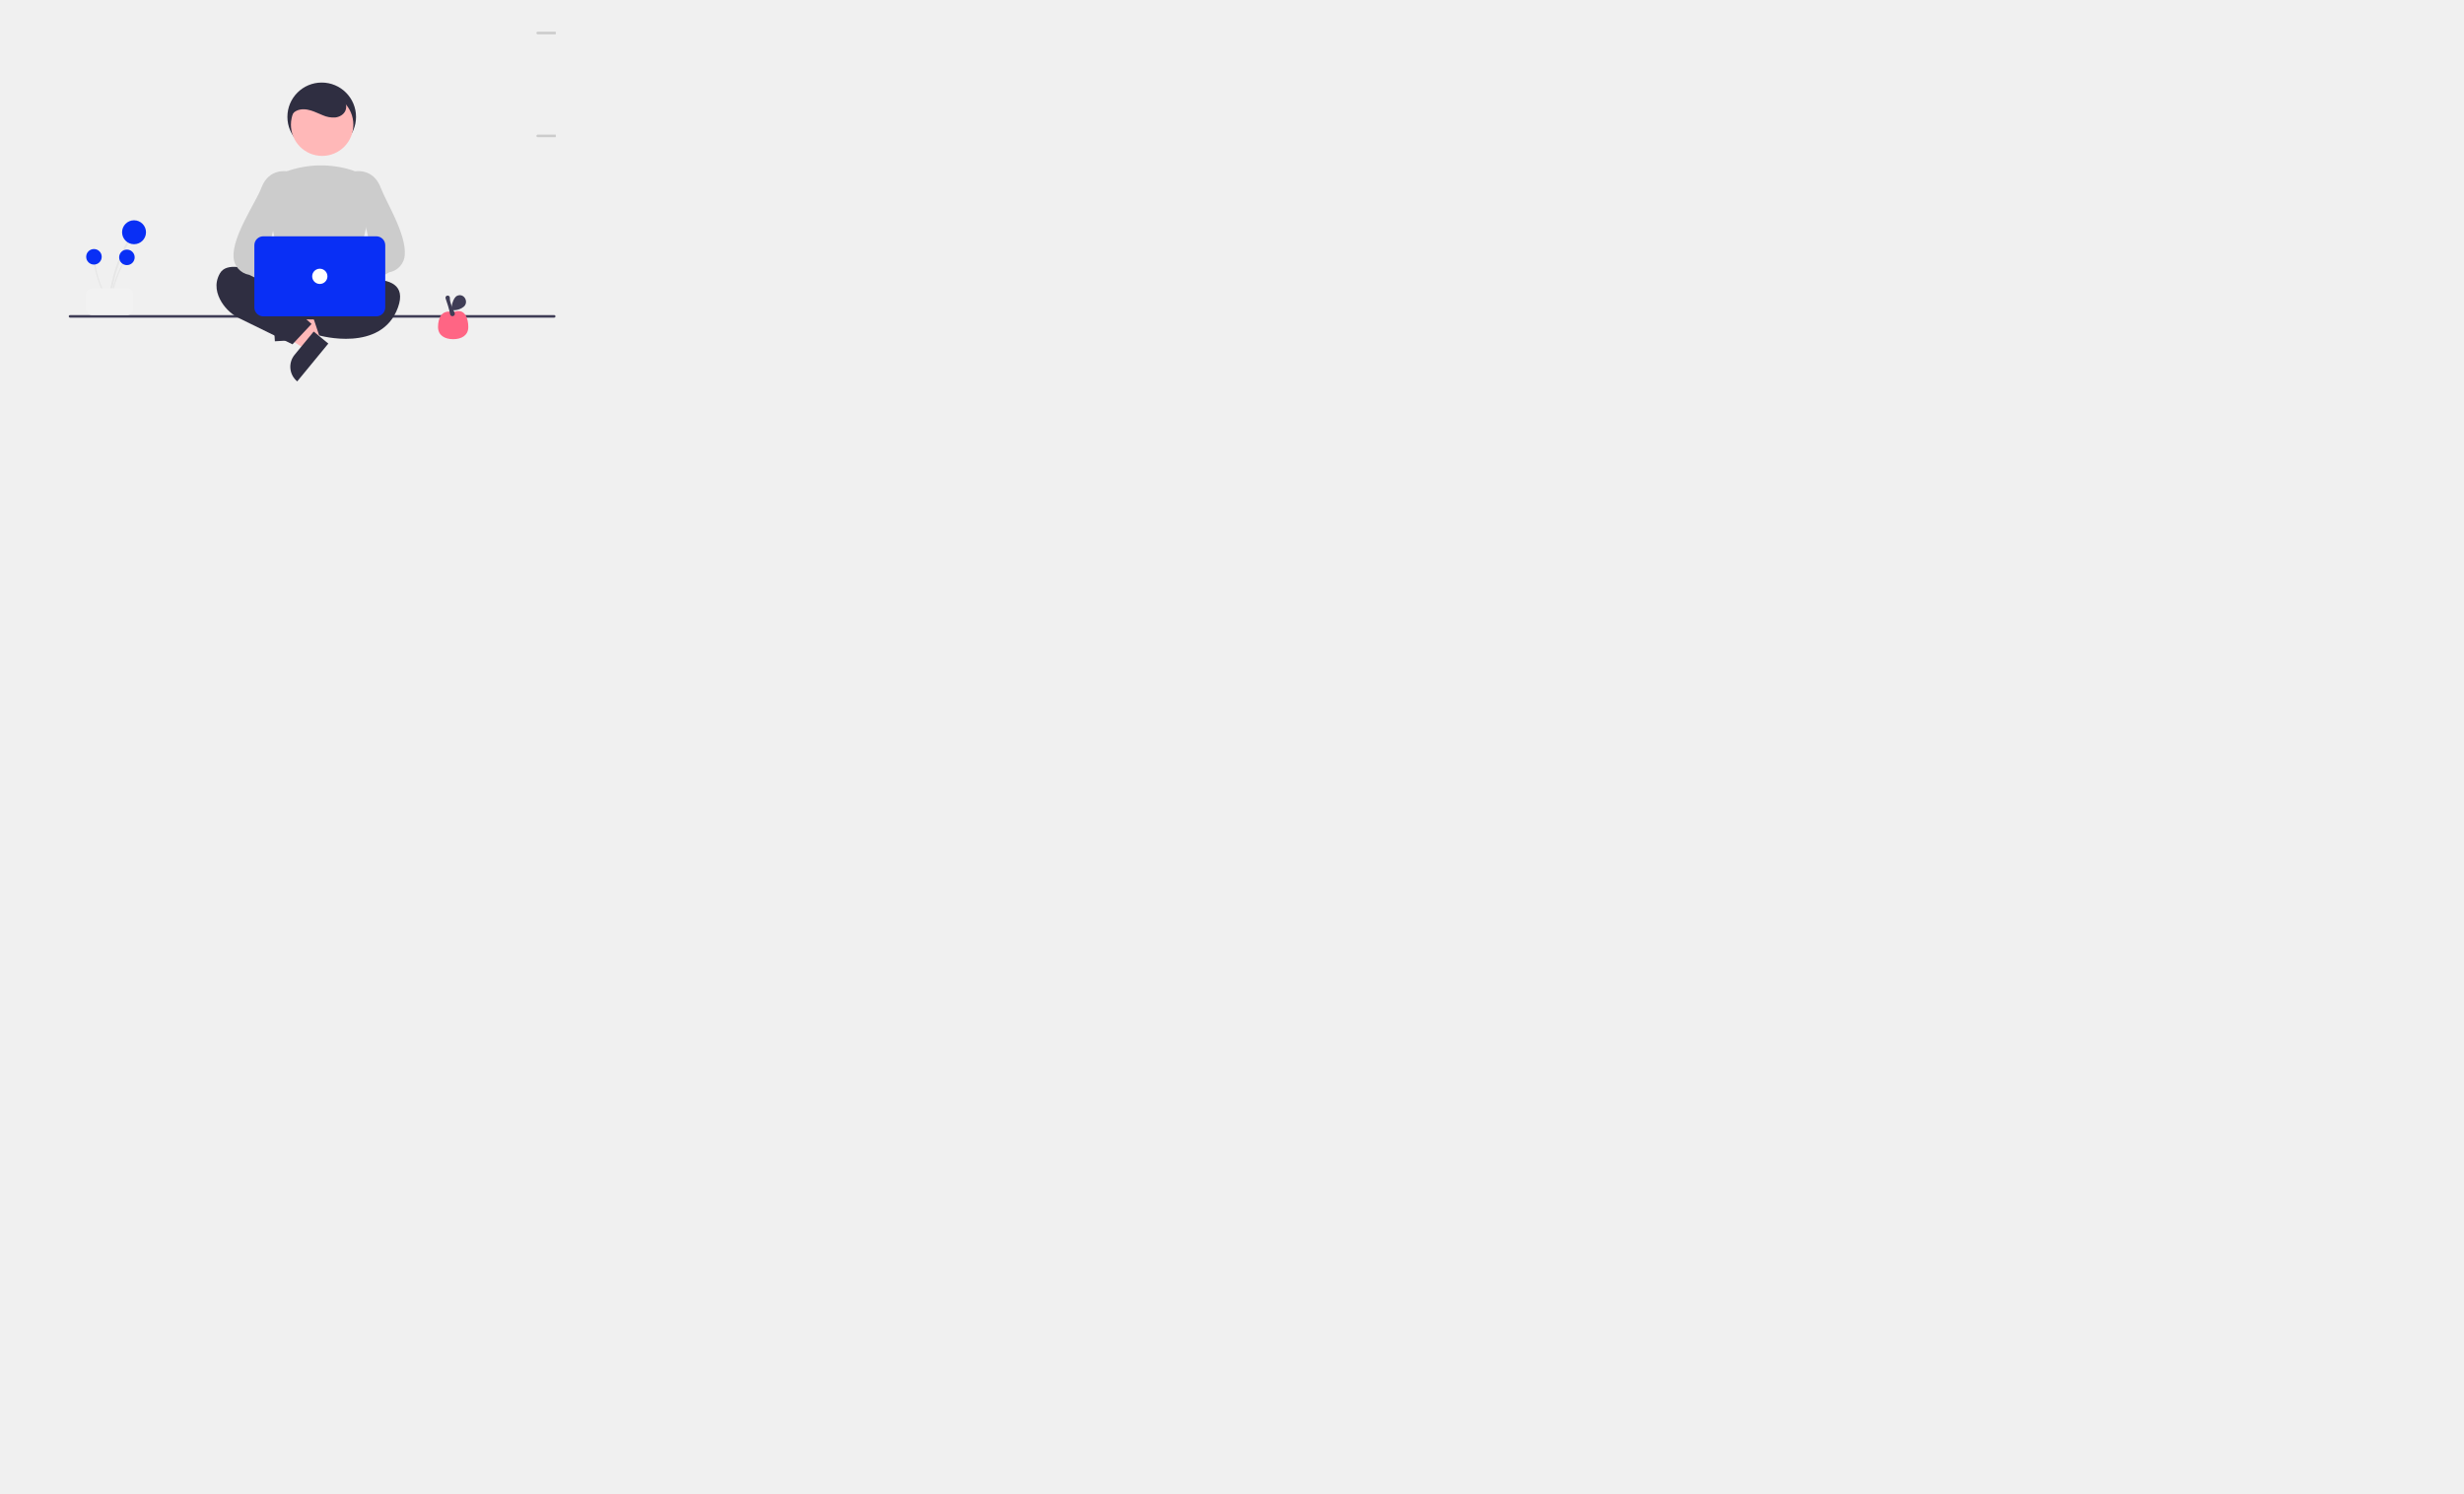
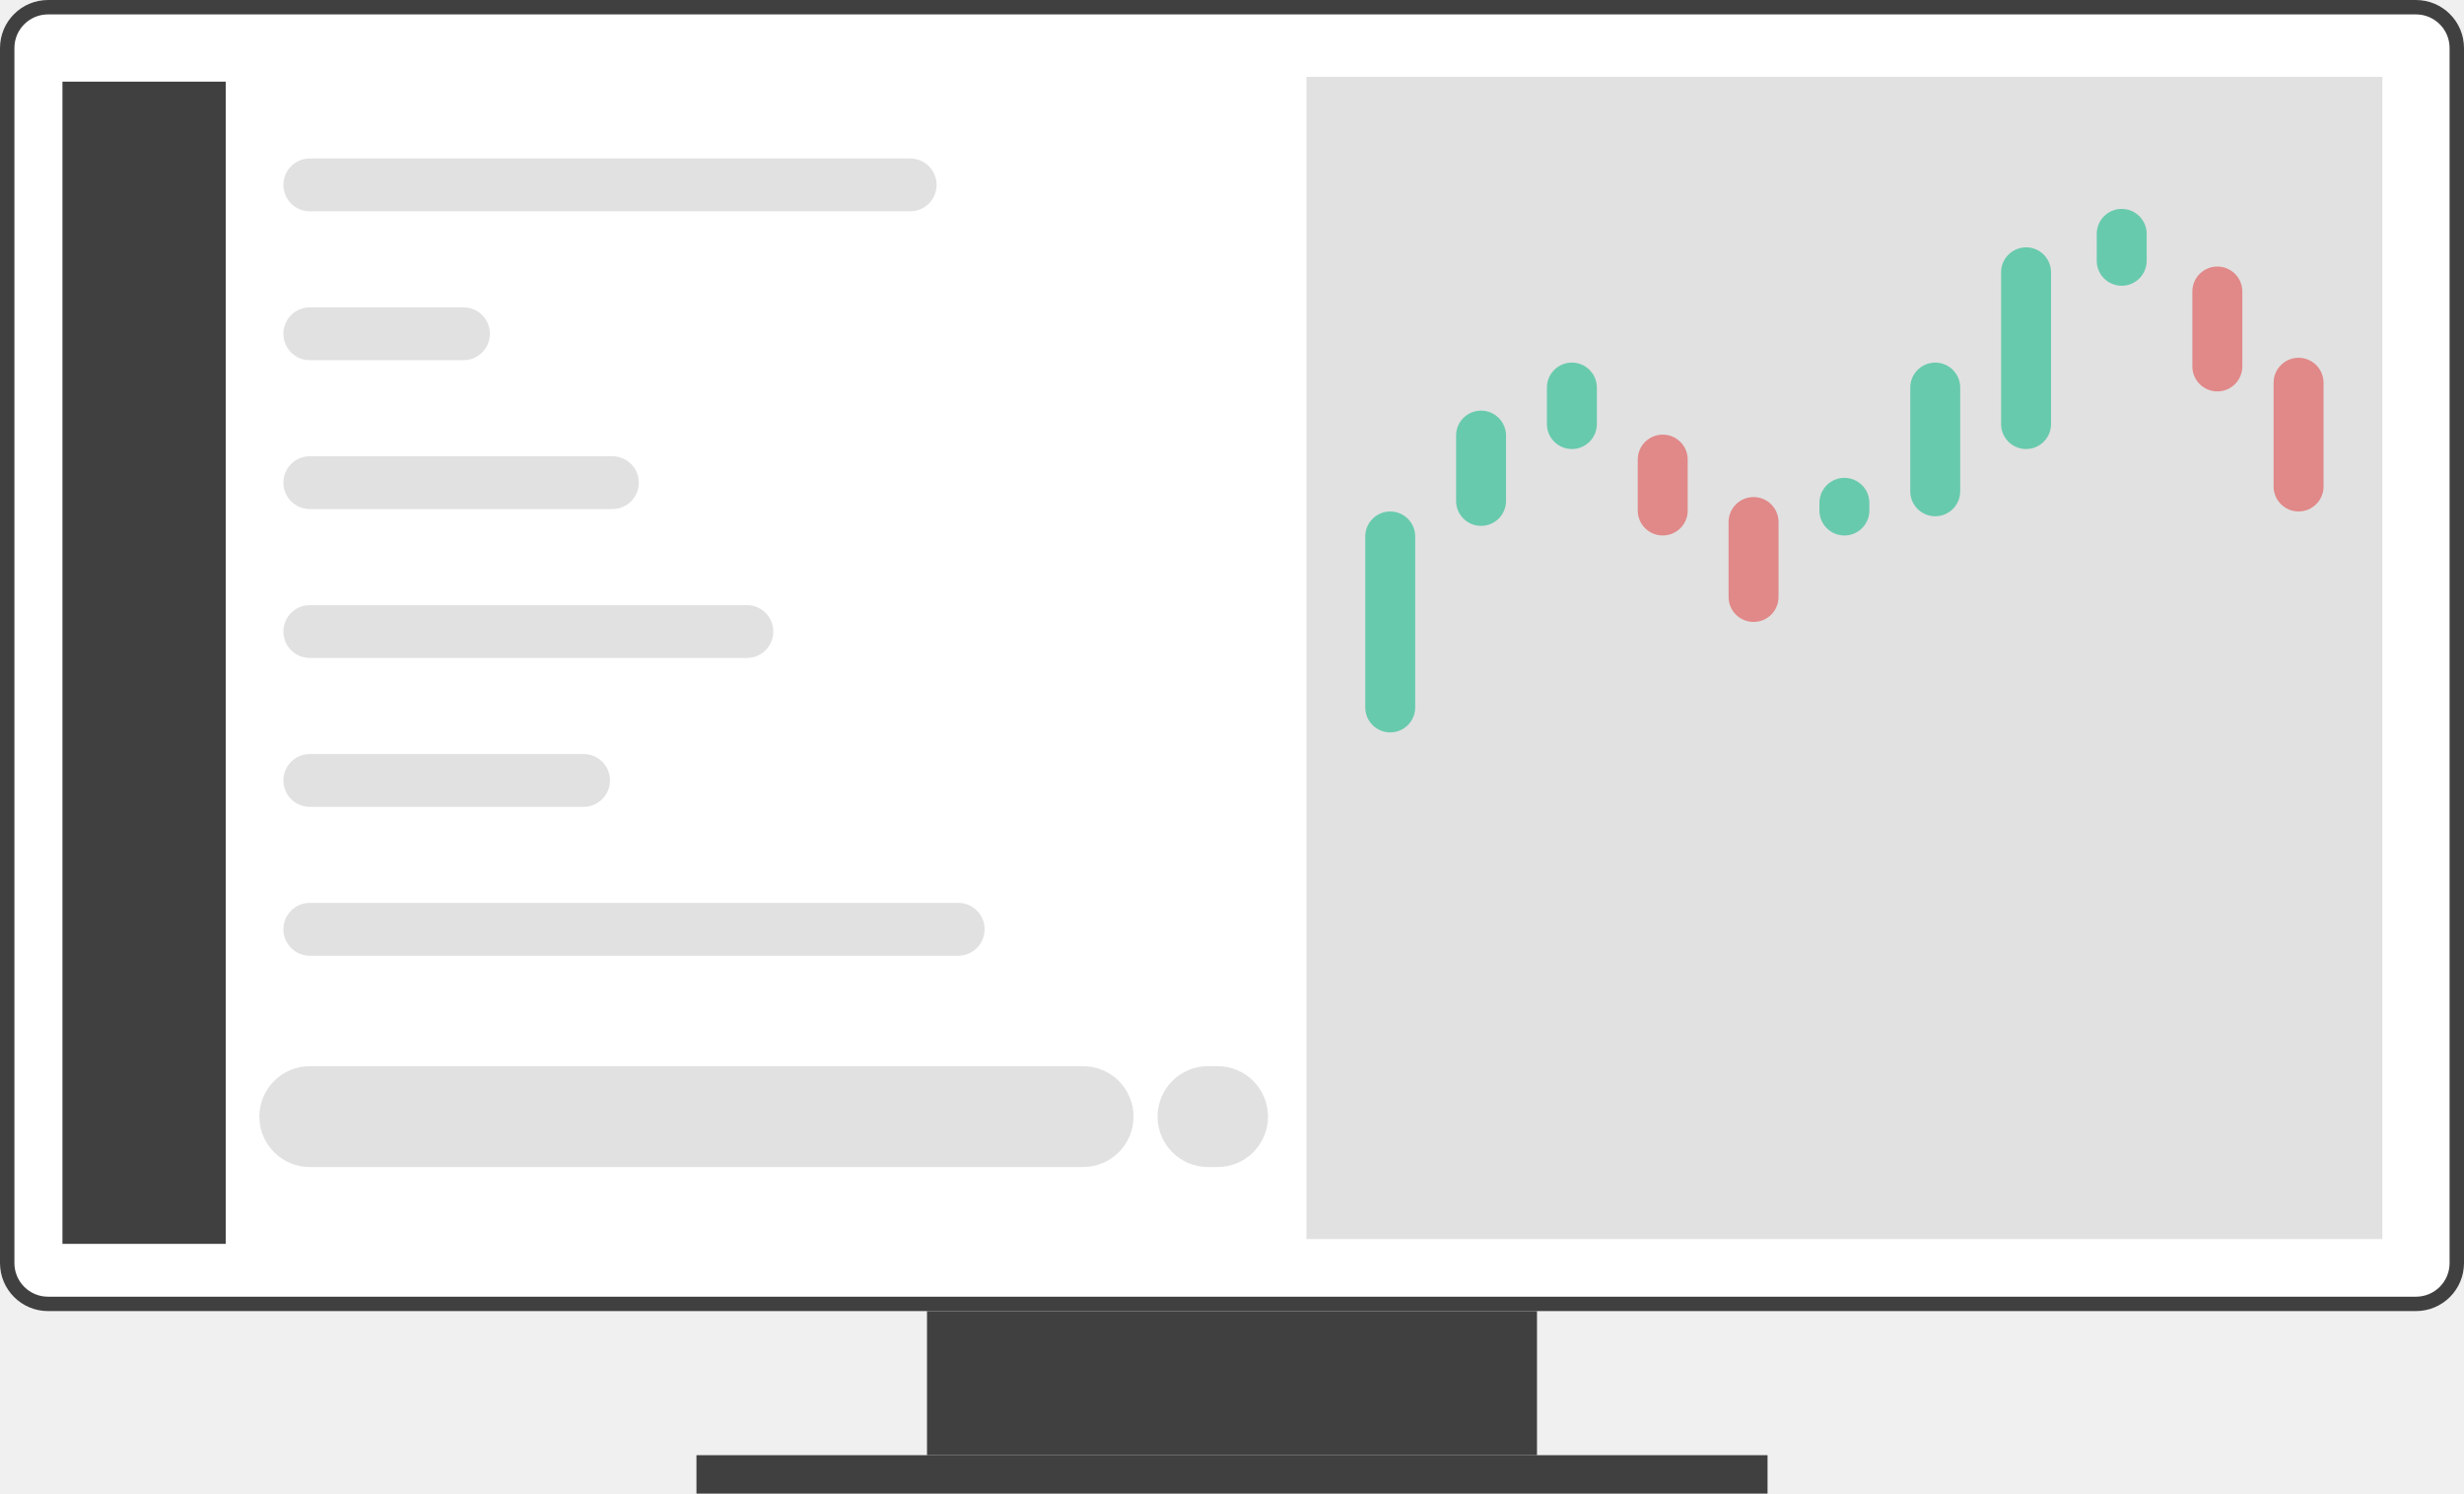
- <svg xmlns="http://www.w3.org/2000/svg" id="svg8" version="1.1" viewBox="0 0 513 311" width="513mm" height="311mm">
-   <defs id="defs2">
-     <style id="style4779">.a{fill:#fff;stroke:#404040;stroke-width:3px;}.b{fill:#404040;}.c{fill:#e1e1e1;}.d{fill:#68caad;}.e{fill:#e18888;}.f{stroke:none;}.g{fill:none;}</style>
-     <clipPath clipPathUnits="userSpaceOnUse" id="clipPath7393">
-       <rect style="opacity:1;fill:#b0d7ff;fill-opacity:0.376;stroke:#591e1e;stroke-width:3.78;stroke-linejoin:bevel;stroke-miterlimit:4;stroke-dasharray:22.677, 7.559;stroke-dashoffset:0;stroke-opacity:1" id="rect7395" width="386.725" height="298.651" x="-3.484" y="132.53" />
-     </clipPath>
-     <style id="style1011">.a{fill:#fff;stroke:#404040;stroke-width:3px;}.b{fill:#404040;}.c{fill:#e1e1e1;}.d{fill:#68caad;}.e{fill:#e18888;}.f{stroke:none;}.g{fill:none;}</style>
-     <clipPath clipPathUnits="userSpaceOnUse" id="clipPath7393-9">
-       <rect style="opacity:1;fill:#b0d7ff;fill-opacity:0.376;stroke:#591e1e;stroke-width:3.78;stroke-linejoin:bevel;stroke-miterlimit:4;stroke-dasharray:22.677, 7.559;stroke-dashoffset:0;stroke-opacity:1" id="rect7395-7" width="386.725" height="298.651" x="-3.484" y="132.53" />
-     </clipPath>
-     <style id="style4779-5">.a{fill:#fff;stroke:#404040;stroke-width:3px;}.b{fill:#404040;}.c{fill:#e1e1e1;}.d{fill:#68caad;}.e{fill:#e18888;}.f{stroke:none;}.g{fill:none;}</style>
-     <meshgradient id="meshgradient4871" gradientUnits="userSpaceOnUse" x="0" y="0">
-       <meshrow id="meshrow4873">
-         <meshpatch id="meshpatch4875">
-           <stop path="c 218.333,0  436.667,0  655,0" style="stop-color:#ffffff;stop-opacity:1" id="stop4877" />
-           <stop path="c 0,137.893  0,275.786  0,413.679" style="stop-color:#000000;stop-opacity:1" id="stop4879" />
-           <stop path="c -218.333,0  -436.667,0  -655,0" style="stop-color:#ffffff;stop-opacity:1" id="stop4881" />
-           <stop path="c 0,-137.893  0,-275.786  0,-413.679" style="stop-color:#000000;stop-opacity:1" id="stop4883" />
-         </meshpatch>
-       </meshrow>
-     </meshgradient>
-     <clipPath clipPathUnits="userSpaceOnUse" id="clipPath7393-3">
-       <rect style="opacity:1;fill:#b0d7ff;fill-opacity:0.376;stroke:#591e1e;stroke-width:3.78;stroke-linejoin:bevel;stroke-miterlimit:4;stroke-dasharray:22.677, 7.559;stroke-dashoffset:0;stroke-opacity:1" id="rect7395-9" width="386.725" height="298.651" x="-3.484" y="132.53" />
-     </clipPath>
+ <svg xmlns="http://www.w3.org/2000/svg" viewBox="0 0 513 311">
+   <defs>
+     <style>.a{fill:#fff;stroke:#404040;stroke-width:3px;}.b{fill:#404040;}.c{fill:#e1e1e1;}.d{fill:#68caad;}.e{fill:#e18888;}.f{stroke:none;}.g{fill:none;}</style>
  </defs>
-   <g transform="translate(-40.23556,-88.79181)" id="layer1">
-     <g id="layer1-0" transform="translate(5.12758,-5.116098)">
-       <g id="g4777" transform="matrix(0.2645833,0,0,0.2645833,49.42039,63.8689)" style="fill:url(#meshgradient4871);fill-opacity:1" clip-path="url(#clipPath7393-3)">
-         <path id="path4518" transform="translate(-272.5,-243.1602)" d="m 689.063,372.583 a 122.041,122.041 0 0 1 10.101,-38.517 q 2.28,-5.092 5.018,-9.961 a 0.744,0.744 0 0 0 -1.284,-0.75 123.729,123.729 0 0 0 -13.768,37.982 q -1.034,5.584 -1.554,11.246 c -0.088,0.952 1.399,0.946 1.486,0 z" style="fill:#e6e6e6;fill-opacity:1" />
-         <circle id="circle4520" r="9.414" cy="73.914" cx="435.282" style="fill:#e6e6e6;fill-opacity:1" />
-         <path id="path4522" transform="translate(-272.5,-243.1602)" d="m 690.026,372.833 a 79.174,79.174 0 0 1 6.553,-24.988 q 1.479,-3.304 3.255,-6.462 a 0.483,0.483 0 0 0 -0.833,-0.487 80.268,80.268 0 0 0 -8.932,24.641 q -0.671,3.622 -1.008,7.296 c -0.057,0.618 0.908,0.614 0.964,0 z" style="fill:#e6e6e6;fill-opacity:1" />
-         <circle id="circle4524" r="6.108" cy="93.662" cx="429.67" style="fill:#e6e6e6;fill-opacity:1" />
-         <path id="path4526" transform="translate(-272.5,-243.1602)" d="m 688.809,372.257 a 79.174,79.174 0 0 1 -10.202,-23.733 q -0.866,-3.515 -1.408,-7.097 a 0.483,0.483 0 0 0 -0.956,0.128 80.268,80.268 0 0 0 8.113,24.922 q 1.699,3.269 3.693,6.373 c 0.335,0.522 1.093,-0.074 0.76,-0.593 z" style="fill:#e6e6e6;fill-opacity:1" />
-         <circle id="circle4528" r="6.108" cy="93.233" cx="403.735" style="fill:#e6e6e6;fill-opacity:1" />
-         <path id="path4530" style="isolation:isolate;fill:#f2f2f2;fill-opacity:1" transform="translate(-272.5,-243.1602)" d="m 670.059,377.66 v -12 a 4.505,4.505 0 0 1 4.5,-4.5 h 28 a 4.505,4.505 0 0 1 4.5,4.5 v 12 a 4.505,4.505 0 0 1 -4.5,4.5 h -28 a 4.505,4.505 0 0 1 -4.5,-4.5 z" />
-         <path id="path4532" style="isolation:isolate;fill:#f2f2f2;fill-opacity:1" transform="translate(-272.5,-243.1602)" d="m 701.559,301.16 h -12 a 4.505,4.505 0 0 1 -4.5,-4.5 v -49 a 4.505,4.505 0 0 1 4.5,-4.5 h 12 a 4.505,4.505 0 0 1 4.5,4.5 v 49 a 4.505,4.505 0 0 1 -4.5,4.5 z" />
-         <rect id="rect4534" height="4" width="20" y="9.5" x="413.059" style="fill:#cccccc;fill-opacity:1" />
-         <rect id="rect4536" height="4" width="20" y="40.5" x="413.059" style="fill:#cccccc;fill-opacity:1" />
-         <path id="path4538" style="isolation:isolate;fill:#f2f2f2;fill-opacity:1" transform="translate(-272.5,-243.1602)" d="m 731.559,301.16 h -12 a 4.505,4.505 0 0 1 -4.5,-4.5 v -49 a 4.505,4.505 0 0 1 4.5,-4.5 h 12 a 4.505,4.505 0 0 1 4.5,4.5 v 49 a 4.505,4.505 0 0 1 -4.5,4.5 z" />
-         <rect id="rect4540" height="4" width="20" y="9.5" x="443.059" style="fill:#cccccc;fill-opacity:1" />
-         <rect id="rect4542" height="4" width="20" y="40.5" x="443.059" style="fill:#cccccc;fill-opacity:1" />
-         <path id="path4544" style="isolation:isolate;fill:#f2f2f2;fill-opacity:1" transform="translate(-272.5,-243.1602)" d="m 761.559,301.16 h -12 a 4.505,4.505 0 0 1 -4.5,-4.5 v -49 a 4.505,4.505 0 0 1 4.5,-4.5 h 12 a 4.505,4.505 0 0 1 4.5,4.5 v 49 a 4.505,4.505 0 0 1 -4.5,4.5 z" />
-         <rect id="rect4546" height="4" width="20" y="9.5" x="473.059" style="fill:#cccccc;fill-opacity:1" />
-         <rect id="rect4548" height="4" width="20" y="40.5" x="473.059" style="fill:#cccccc;fill-opacity:1" />
-         <path id="path4550" style="isolation:isolate;fill:#f2f2f2;fill-opacity:1" transform="translate(-272.5,-243.1602)" d="m 777.559,382.16 h -12 a 4.505,4.505 0 0 1 -4.5,-4.5 v -49 a 4.505,4.505 0 0 1 4.5,-4.5 h 12 a 4.505,4.505 0 0 1 4.5,4.5 v 49 a 4.505,4.505 0 0 1 -4.5,4.5 z" />
-         <rect id="rect4552" height="4" width="20" y="90.5" x="489.059" style="fill:#cccccc;fill-opacity:1" />
-         <rect id="rect4554" height="4" width="20" y="121.5" x="489.059" style="fill:#cccccc;fill-opacity:1" />
-         <path id="path4556" style="isolation:isolate;fill:#f2f2f2;fill-opacity:1" transform="translate(-272.5,-243.1602)" d="m 807.559,382.16 h -12 a 4.505,4.505 0 0 1 -4.5,-4.5 v -49 a 4.505,4.505 0 0 1 4.5,-4.5 h 12 a 4.505,4.505 0 0 1 4.5,4.5 v 49 a 4.505,4.505 0 0 1 -4.5,4.5 z" />
-         <rect id="rect4558" height="4" width="20" y="90.5" x="519.059" style="fill:#cccccc;fill-opacity:1" />
-         <rect id="rect4560" height="4" width="20" y="121.5" x="519.059" style="fill:#cccccc;fill-opacity:1" />
-         <path id="path4562" style="isolation:isolate;fill:#f2f2f2;fill-opacity:1" transform="translate(-272.5,-243.1602)" d="m 837.559,382.16 h -12 a 4.505,4.505 0 0 1 -4.5,-4.5 v -49 a 4.505,4.505 0 0 1 4.5,-4.5 h 12 a 4.505,4.505 0 0 1 4.5,4.5 v 49 a 4.505,4.505 0 0 1 -4.5,4.5 z" />
-         <rect id="rect4564" height="4" width="20" y="90.5" x="549.059" style="fill:#cccccc;fill-opacity:1" />
-         <rect id="rect4566" height="4" width="20" y="121.5" x="549.059" style="fill:#cccccc;fill-opacity:1" />
-         <path id="path4568" style="isolation:isolate;fill:#f2f2f2;fill-opacity:1" transform="translate(-272.5,-243.1602)" d="m 698.559,463.16 h -12 a 4.505,4.505 0 0 1 -4.5,-4.5 v -49 a 4.505,4.505 0 0 1 4.5,-4.5 h 12 a 4.505,4.505 0 0 1 4.5,4.5 v 49 a 4.505,4.505 0 0 1 -4.5,4.5 z" />
-         <rect id="rect4570" height="4" width="20" y="171.5" x="410.059" style="fill:#cccccc;fill-opacity:1" />
-         <rect id="rect4572" height="4" width="20" y="202.5" x="410.059" style="fill:#cccccc;fill-opacity:1" />
-         <path id="path4574" style="isolation:isolate;fill:#f2f2f2;fill-opacity:1" transform="translate(-272.5,-243.1602)" d="m 728.559,463.16 h -12 a 4.505,4.505 0 0 1 -4.5,-4.5 v -49 a 4.505,4.505 0 0 1 4.5,-4.5 h 12 a 4.505,4.505 0 0 1 4.5,4.5 v 49 a 4.505,4.505 0 0 1 -4.5,4.5 z" />
-         <rect id="rect4576" height="4" width="20" y="171.5" x="440.059" style="fill:#cccccc;fill-opacity:1" />
-         <rect id="rect4578" height="4" width="20" y="202.5" x="440.059" style="fill:#cccccc;fill-opacity:1" />
-         <path id="path4580" style="isolation:isolate;fill:#f2f2f2;fill-opacity:1" transform="translate(-272.5,-243.1602)" d="m 758.559,463.16 h -12 a 4.505,4.505 0 0 1 -4.5,-4.5 v -49 a 4.505,4.505 0 0 1 4.5,-4.5 h 12 a 4.505,4.505 0 0 1 4.5,4.5 v 49 a 4.505,4.505 0 0 1 -4.5,4.5 z" />
-         <rect id="rect4582" height="4" width="20" y="171.5" x="470.059" style="fill:#cccccc;fill-opacity:1" />
-         <rect id="rect4584" height="4" width="20" y="202.5" x="470.059" style="fill:#cccccc;fill-opacity:1" />
-         <path id="path4586" style="isolation:isolate;fill:#f2f2f2;fill-opacity:1" transform="translate(-272.5,-243.1602)" d="m 791.559,301.16 h -12 a 4.505,4.505 0 0 1 -4.5,-4.5 v -49 a 4.505,4.505 0 0 1 4.5,-4.5 h 12 a 4.505,4.505 0 0 1 4.5,4.5 v 49 a 4.505,4.505 0 0 1 -4.5,4.5 z" />
-         <rect id="rect4588" height="4" width="20" y="9.5" x="503.059" style="fill:#cccccc;fill-opacity:1" />
-         <rect id="rect4590" height="4" width="20" y="40.5" x="503.059" style="fill:#cccccc;fill-opacity:1" />
-         <path id="path4592" style="isolation:isolate;fill:#f2f2f2;fill-opacity:1" transform="translate(-272.5,-243.1602)" d="m 821.559,301.16 h -12 a 4.505,4.505 0 0 1 -4.5,-4.5 v -49 a 4.505,4.505 0 0 1 4.5,-4.5 h 12 a 4.505,4.505 0 0 1 4.5,4.5 v 49 a 4.505,4.505 0 0 1 -4.5,4.5 z" />
-         <rect id="rect4594" height="4" width="20" y="9.5" x="533.059" style="fill:#cccccc;fill-opacity:1" />
-         <rect id="rect4596" height="4" width="20" y="40.5" x="533.059" style="fill:#cccccc;fill-opacity:1" />
-         <path id="path4598" style="isolation:isolate;fill:#f2f2f2;fill-opacity:1" transform="translate(-272.5,-243.1602)" d="m 851.559,301.16 h -12 a 4.505,4.505 0 0 1 -4.5,-4.5 v -49 a 4.505,4.505 0 0 1 4.5,-4.5 h 12 a 4.505,4.505 0 0 1 4.5,4.5 v 49 a 4.505,4.505 0 0 1 -4.5,4.5 z" />
-         <rect id="rect4600" height="4" width="20" y="9.5" x="563.059" style="fill:#cccccc;fill-opacity:1" />
-         <rect id="rect4602" height="4" width="20" y="40.5" x="563.059" style="fill:#cccccc;fill-opacity:1" />
-         <path id="path4604" style="isolation:isolate;fill:#f2f2f2;fill-opacity:1" transform="translate(-272.5,-243.1602)" d="m 881.559,301.16 h -12 a 4.505,4.505 0 0 1 -4.5,-4.5 v -49 a 4.505,4.505 0 0 1 4.5,-4.5 h 12 a 4.505,4.505 0 0 1 4.5,4.5 v 49 a 4.505,4.505 0 0 1 -4.5,4.5 z" />
-         <rect id="rect4606" height="4" width="20" y="9.5" x="593.059" style="fill:#cccccc;fill-opacity:1" />
-         <rect id="rect4608" height="4" width="20" y="40.5" x="593.059" style="fill:#cccccc;fill-opacity:1" />
-         <path id="path4610" transform="translate(-272.5,-243.1602)" d="m 926.5,302.66 h -285 a 1,1 0 0 1 0,-2 h 285 a 1,1 0 0 1 0,2 z" style="fill:#cccccc;fill-opacity:1" />
-         <path id="path4612" transform="translate(-272.5,-243.1602)" d="m 926.5,383.66 h -285 a 1,1 0 0 1 0,-2 h 285 a 1,1 0 0 1 0,2 z" style="fill:#cccccc;fill-opacity:1" />
-         <path id="path4614" transform="translate(-272.5,-243.1602)" d="m 926.5,464.66 h -285 a 1,1 0 0 1 0,-2 h 285 a 1,1 0 0 1 0,2 z" style="fill:#cccccc;fill-opacity:1" />
-         <path id="path4616" transform="translate(-272.5,-243.1602)" d="m 854.063,453.583 a 122.041,122.041 0 0 1 10.101,-38.517 q 2.28,-5.092 5.018,-9.961 a 0.744,0.744 0 0 0 -1.284,-0.75 123.729,123.729 0 0 0 -13.768,37.982 q -1.034,5.584 -1.554,11.246 c -0.088,0.952 1.399,0.946 1.486,0 z" style="fill:#e6e6e6;fill-opacity:1" />
-         <circle id="circle4618" r="9.414" cy="154.914" cx="600.282" style="fill:#e6e6e6;fill-opacity:1" />
-         <path id="path4620" transform="translate(-272.5,-243.1602)" d="m 855.026,453.833 a 79.174,79.174 0 0 1 6.553,-24.988 q 1.479,-3.304 3.255,-6.462 a 0.483,0.483 0 0 0 -0.833,-0.487 80.268,80.268 0 0 0 -8.932,24.641 q -0.671,3.622 -1.008,7.296 c -0.057,0.618 0.908,0.614 0.964,0 z" style="fill:#e6e6e6;fill-opacity:1" />
-         <circle id="circle4622" r="6.108" cy="174.662" cx="594.67" style="fill:#e6e6e6;fill-opacity:1" />
-         <path id="path4624" transform="translate(-272.5,-243.1602)" d="m 853.809,453.257 a 79.174,79.174 0 0 1 -10.202,-23.733 q -0.866,-3.515 -1.408,-7.097 a 0.483,0.483 0 0 0 -0.956,0.128 80.268,80.268 0 0 0 8.113,24.922 q 1.699,3.269 3.693,6.373 c 0.335,0.522 1.093,-0.074 0.76,-0.593 z" style="fill:#e6e6e6;fill-opacity:1" />
-         <circle id="circle4626" r="6.108" cy="174.233" cx="568.735" style="fill:#e6e6e6;fill-opacity:1" />
-         <path id="path4628" style="isolation:isolate;fill:#f2f2f2;fill-opacity:1" transform="translate(-272.5,-243.1602)" d="m 835.059,458.66 v -12 a 4.505,4.505 0 0 1 4.5,-4.5 h 28 a 4.505,4.505 0 0 1 4.5,4.5 v 12 a 4.505,4.505 0 0 1 -4.5,4.5 h -28 a 4.505,4.505 0 0 1 -4.5,-4.5 z" />
-         <path id="path4630" transform="translate(-272.5,-243.1602)" d="m 654.5,606.66 h -381 a 1,1 0 0 1 0,-2 h 381 a 1,1 0 0 1 0,2 z" style="fill:#3f3d56;fill-opacity:1" />
-         <circle id="circle4632" r="27" cy="205.5" cx="199.059" style="fill:#2f2e41;fill-opacity:1" />
-         <polygon id="polygon4634" points="220.612,376.067 173.405,378.826 172.69,366.588 219.556,358.003 " style="fill:#ffb8b8;fill-opacity:1" />
-         <path id="path4636" transform="rotate(86.65462,433.6447,339.5796)" d="m 436.622,598.163 h 23.644 v 14.887 H 421.735 v 0 a 14.887,14.887 0 0 1 14.887,-14.887 z" style="fill:#2f2e41;fill-opacity:1" />
-         <polygon id="polygon4638" points="157.257,348.688 193.789,378.714 186.004,388.185 145.768,362.666 " style="fill:#ffb8b8;fill-opacity:1" />
-         <path id="path4640" transform="rotate(-50.58212,65.20931,804.0056)" d="m 454.39,629.787 h 23.644 v 14.887 h -38.531 v 0 a 14.887,14.887 0 0 1 14.887,-14.887 z" style="fill:#2f2e41;fill-opacity:1" />
-         <path id="path4642" transform="translate(-272.5,-243.1602)" d="m 443.887,577.83 -5.32,25.079 a 4,4 0 0 0 3.848,4.83 l 52.298,0.844 a 4,4 0 0 0 4.004,-4.695 l -4.575,-25.922 a 4,4 0 0 0 -3.939,-3.305 h -42.404 a 4,4 0 0 0 -3.913,3.17 z" style="fill:#2f2e41;fill-opacity:1" />
-         <path id="path4644" transform="translate(-272.5,-243.1602)" d="m 452.559,586.66 c 0,0 -51,-32 -61,-15 -5,8.5 -2.5,16.75 1.25,22.875 a 34.631,34.631 0 0 0 14.402,12.891 l 41.347,20.234 15,-16 -10,-9 z" style="fill:#2f2e41;fill-opacity:1" />
-         <path id="path4646" transform="translate(-272.5,-243.1602)" d="m 478.559,581.66 c 0,0 66,-19 53,17 -13,36 -62,22 -62,22 l -5,-15 17,-12 z" style="fill:#2f2e41;fill-opacity:1" />
-         <circle id="circle4648" r="24.561" cy="211.665" cx="199.398" style="fill:#ffb8b8;fill-opacity:1" />
-         <path id="path4650" transform="translate(-272.5,-243.1602)" d="m 473.185,585.629 a 131.994,131.994 0 0 1 -30.257,-3.986 l -0.292,-0.08 -13.706,-63.045 a 23.225,23.225 0 0 1 14.933,-26.943 80.46,80.46 0 0 1 51.3,-1.024 h 2.4e-4 a 23.47,23.47 0 0 1 15.635,27.765 l -15.308,63.195 -0.216,0.103 c -6.362,3.014 -14.317,4.017 -22.089,4.017 z" style="fill:#cccccc;fill-opacity:1" />
-         <path id="path4652" transform="translate(-272.5,-243.1602)" d="m 454.774,590.527 a 10.056,10.056 0 0 1 14.475,-5.312 l 26.987,-23.425 2.442,18.408 -26.001,19.422 a 10.11,10.11 0 0 1 -17.902,-9.094 z" style="fill:#ffb8b8;fill-opacity:1" />
-         <path id="path4654" transform="translate(-272.5,-243.1602)" d="m 480.512,595.636 a 4.534,4.534 0 0 1 -1.296,-0.19 4.453,4.453 0 0 1 -2.962,-2.816 l -3.257,-9.229 a 4.472,4.472 0 0 1 1.302,-4.902 l 36.769,-22.074 -14.494,-64.661 0.369,-0.089 c 0.15,-0.037 15,-3.417 21.086,12.811 4.261,11.365 20.031,36.077 18.919,52.776 a 14.885,14.885 0 0 1 -12.322,13.728 l -41.388,23.713 a 4.456,4.456 0 0 1 -2.724,0.935 z" style="fill:#cccccc;fill-opacity:1" />
-         <path id="path4656" transform="translate(-272.5,-243.1602)" d="m 484.636,588.333 a 10.056,10.056 0 0 0 -14.475,-5.312 l -26.986,-23.425 -2.442,18.408 26.001,19.422 a 10.11,10.11 0 0 0 17.902,-9.094 z" style="fill:#ffb8b8;fill-opacity:1" />
-         <path id="path4658" transform="translate(-272.5,-243.1602)" d="m 461.606,595.636 a 4.456,4.456 0 0 1 -2.724,-0.935 l -44.388,-21.713 a 14.885,14.885 0 0 1 -12.322,-13.728 c -1.113,-16.699 17.657,-43.411 21.919,-54.776 6.085,-16.228 20.936,-12.849 21.086,-12.811 l 0.369,0.089 -17.494,66.661 39.769,20.074 a 4.472,4.472 0 0 1 1.302,4.902 l -3.257,9.229 a 4.453,4.453 0 0 1 -2.962,2.816 4.535,4.535 0 0 1 -1.296,0.19 z" style="fill:#cccccc;fill-opacity:1" />
-         <path id="path4660" transform="translate(-272.5,-243.1602)" d="m 514.559,605.66 h -89 a 7.008,7.008 0 0 1 -7,-7 v -49 a 7.008,7.008 0 0 1 7,-7 h 89 a 7.008,7.008 0 0 1 7,7 v 49 a 7.008,7.008 0 0 1 -7,7 z" style="fill:#092ff5;fill-opacity:1" />
-         <circle id="circle4662" r="6" cy="331" cx="197.559" style="fill:#ffffff;fill-opacity:1" />
-         <path id="path4664" transform="translate(-272.5,-243.1602)" d="m 447.091,453.826 c -1.456,-3.692 0.933,-8.092 4.476,-9.881 3.543,-1.789 7.818,-1.448 11.608,-0.27 3.185,0.991 6.17,2.526 9.277,3.738 a 20.762,20.762 0 0 0 9.753,1.737 c 3.314,-0.374 6.613,-2.233 7.969,-5.28 1.406,-3.159 0.45,-7.013 -1.715,-9.709 a 18.799,18.799 0 0 0 -8.612,-5.535 c -7.308,-2.574 -15.748,-2.65 -22.532,1.093 -6.784,3.742 -11.394,11.71 -9.992,19.33" style="fill:#2f2e41;fill-opacity:1" />
-         <path id="path4666" transform="translate(-272.5,-243.1602)" d="M 305.162,594.979 A 122.042,122.042 0 0 1 315.263,556.461 q 2.28,-5.092 5.018,-9.961 a 0.744,0.744 0 0 0 -1.284,-0.75 123.728,123.728 0 0 0 -13.768,37.982 q -1.034,5.584 -1.554,11.246 c -0.088,0.952 1.399,0.946 1.486,0 z" style="fill:#e6e6e6;fill-opacity:1" />
-         <circle id="circle4668" r="9.414" cy="296.31" cx="51.381" style="fill:#092ff5;fill-opacity:1" />
-         <path id="path4670" transform="translate(-272.5,-243.1602)" d="m 306.125,595.229 a 79.174,79.174 0 0 1 6.553,-24.988 q 1.479,-3.304 3.255,-6.462 a 0.483,0.483 0 0 0 -0.833,-0.487 80.269,80.269 0 0 0 -8.932,24.641 q -0.671,3.622 -1.008,7.296 c -0.057,0.618 0.908,0.614 0.964,0 z" style="fill:#e6e6e6;fill-opacity:1" />
-         <circle id="circle4672" r="6.108" cy="316.058" cx="45.769" style="fill:#092ff5;fill-opacity:1" />
-         <path id="path4674" transform="translate(-272.5,-243.1602)" d="m 304.908,594.652 a 79.174,79.174 0 0 1 -10.202,-23.733 q -0.866,-3.515 -1.408,-7.097 a 0.483,0.483 0 0 0 -0.956,0.128 80.268,80.268 0 0 0 8.113,24.922 q 1.699,3.269 3.693,6.373 c 0.335,0.522 1.093,-0.074 0.76,-0.593 z" style="fill:#e6e6e6;fill-opacity:1" />
-         <circle id="circle4676" r="6.108" cy="315.629" cx="19.835" style="fill:#092ff5;fill-opacity:1" />
-         <path id="path4678" style="isolation:isolate;fill:#f2f2f2;fill-opacity:1" transform="translate(-272.5,-243.1602)" d="m 286.159,600.056 v -12 a 4.505,4.505 0 0 1 4.5,-4.5 h 28 a 4.505,4.505 0 0 1 4.5,4.5 v 12 a 4.505,4.505 0 0 1 -4.5,4.5 h -28 a 4.505,4.505 0 0 1 -4.5,-4.5 z" />
-         <path id="path4680" transform="translate(-272.5,-243.1602)" d="m 586.909,614.061 c 0,6.577 -5.332,9.567 -11.909,9.567 -6.577,0 -11.909,-2.99 -11.909,-9.567 0,-6.577 2.646,-14.251 11.909,-11.605 9.262,-3.97 11.909,5.028 11.909,11.605 z" style="fill:#ff6584;fill-opacity:1" />
-         <path id="path4682" transform="translate(-272.5,-243.1602)" d="m 574.42,605.537 a 1.904,1.904 0 0 1 -1.891,-1.659 c -0.394,-3.281 -2.568,-9.708 -3.484,-12.318 l -2.5e-4,-10e-4 a 1.703,1.703 0 0 1 0.22,-1.566 1.787,1.787 0 0 1 2.663,-0.192 1.705,1.705 0 0 1 0.468,1.276 c -0.179,3.351 2.263,8.765 3.735,11.694 a 1.908,1.908 0 0 1 -1.51,2.756 1.763,1.763 0 0 1 -0.202,0.011 z" style="fill:#3f3d56;fill-opacity:1" />
-         <path id="path4684" transform="translate(-272.5,-243.1602)" d="m 583.232,598.146 c 4.134,-3.383 0.891,-10.308 -4.283,-8.978 a 4.178,4.178 0 0 0 -1.864,0.994 c -3.174,2.998 -3.666,10.669 -3.666,10.669 0,0 5.605,0.759 9.813,-2.685 z" style="fill:#3f3d56;fill-opacity:1" />
-       </g>
+   <g transform="translate(-994 -376)">
+     <g class="a" transform="translate(994 376)">
+       <rect class="f" width="513" height="273" rx="10" />
+       <rect class="g" x="1.5" y="1.5" width="510" height="270" rx="8.5" />
    </g>
+     <rect class="b" width="127" height="30" transform="translate(1187 649)" />
+     <rect class="b" width="223" height="8" transform="translate(1139 679)" />
+     <rect class="b" width="34" height="242" transform="translate(1007 393)" />
+     <rect class="c" width="224" height="242" transform="translate(1266 392)" />
+     <rect class="c" width="182" height="21" rx="10.5" transform="translate(1048 598)" />
+     <rect class="c" width="136" height="11" rx="5.5" transform="translate(1053 409)" />
+     <rect class="d" width="46" height="10.401" rx="5.201" transform="translate(1278.241 528.5) rotate(-90)" />
+     <rect class="d" width="24" height="10.401" rx="5.201" transform="translate(1297.152 485.5) rotate(-90)" />
+     <rect class="d" width="18" height="10.401" rx="5.201" transform="translate(1316.064 469.5) rotate(-90)" />
+     <rect class="e" width="21" height="10.401" rx="5.201" transform="translate(1334.976 487.5) rotate(-90)" />
+     <rect class="e" width="26" height="10.401" rx="5.201" transform="translate(1353.888 505.5) rotate(-90)" />
+     <rect class="d" width="12" height="10.401" rx="5.201" transform="translate(1372.799 487.5) rotate(-90)" />
+     <rect class="d" width="32" height="10.401" rx="5.201" transform="translate(1391.711 483.5) rotate(-90)" />
+     <rect class="d" width="42" height="10.401" rx="5.201" transform="translate(1410.623 469.5) rotate(-90)" />
+     <rect class="d" width="16" height="10.401" rx="5.201" transform="translate(1430.534 435.5) rotate(-90)" />
+     <rect class="e" width="26" height="10.401" rx="5.201" transform="translate(1450.446 457.5) rotate(-90)" />
+     <rect class="e" width="32" height="10.401" rx="5.201" transform="translate(1467.358 482.5) rotate(-90)" />
+     <rect class="c" width="43" height="11" rx="5.5" transform="translate(1053 440)" />
+     <rect class="c" width="74" height="11" rx="5.5" transform="translate(1053 471)" />
+     <rect class="c" width="102" height="11" rx="5.5" transform="translate(1053 502)" />
+     <rect class="c" width="68" height="11" rx="5.5" transform="translate(1053 533)" />
+     <rect class="c" width="146" height="11" rx="5.5" transform="translate(1053 564)" />
+     <rect class="c" width="23" height="21" rx="10.5" transform="translate(1235 598)" />
  </g>
</svg>
